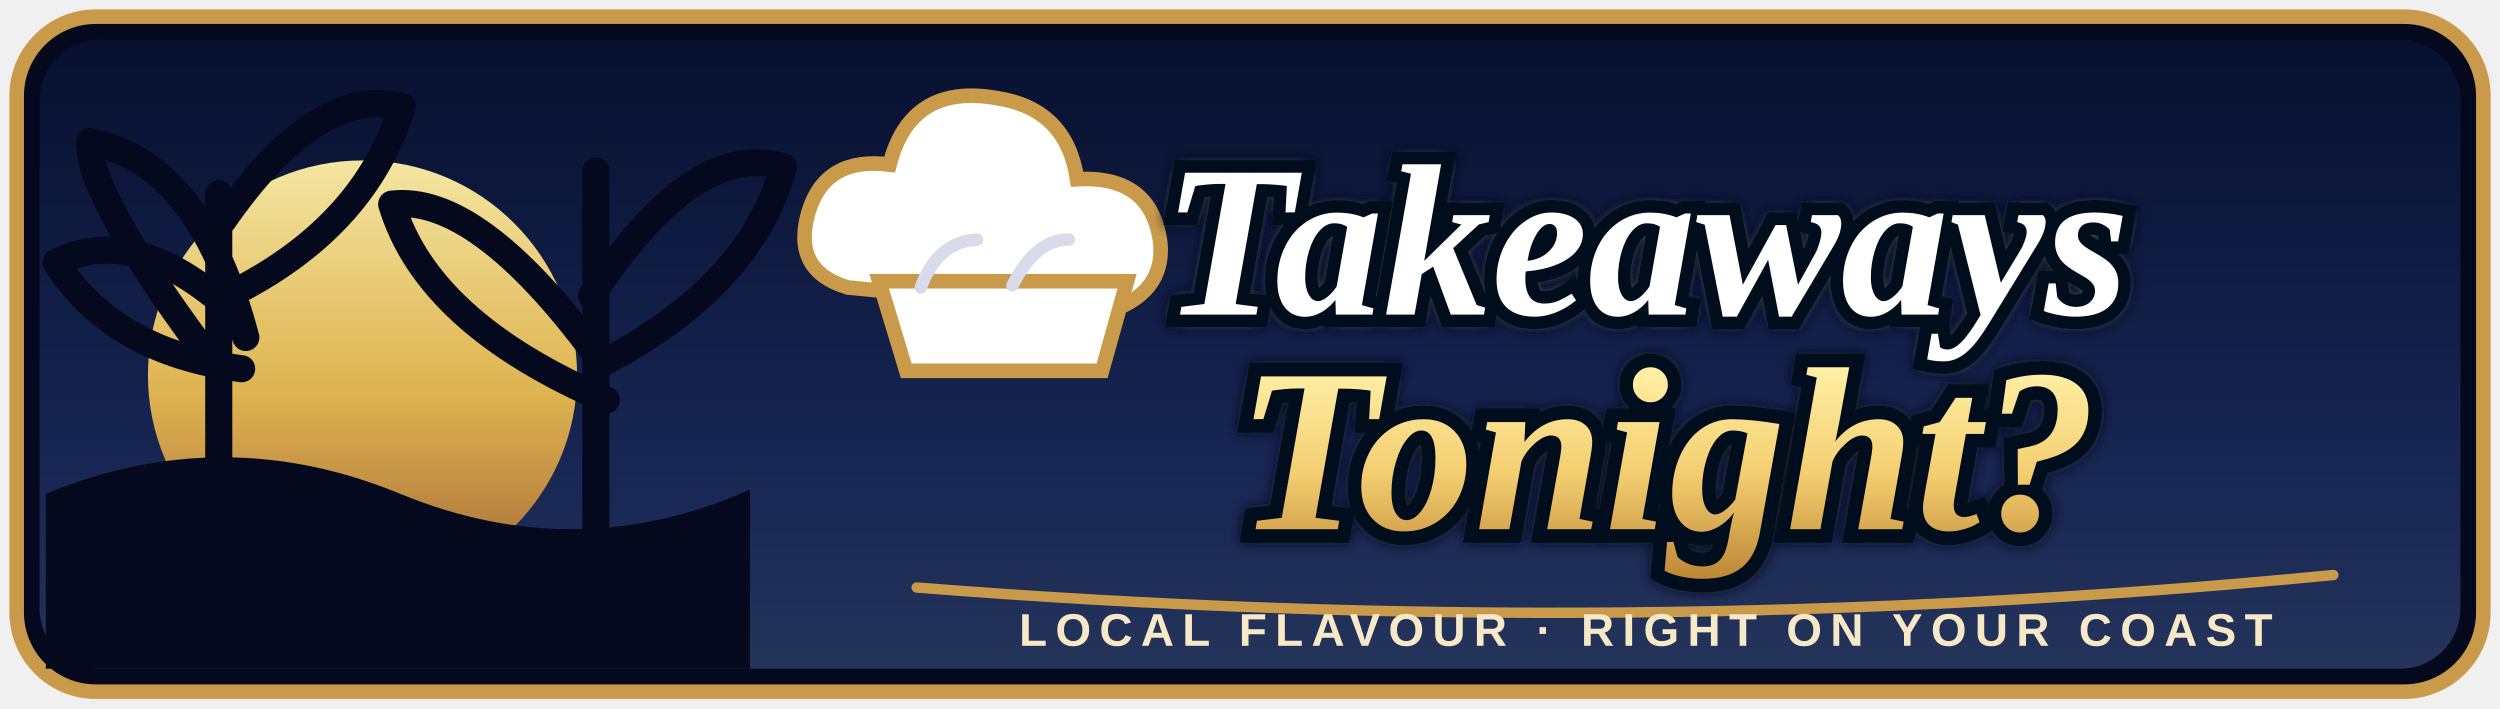
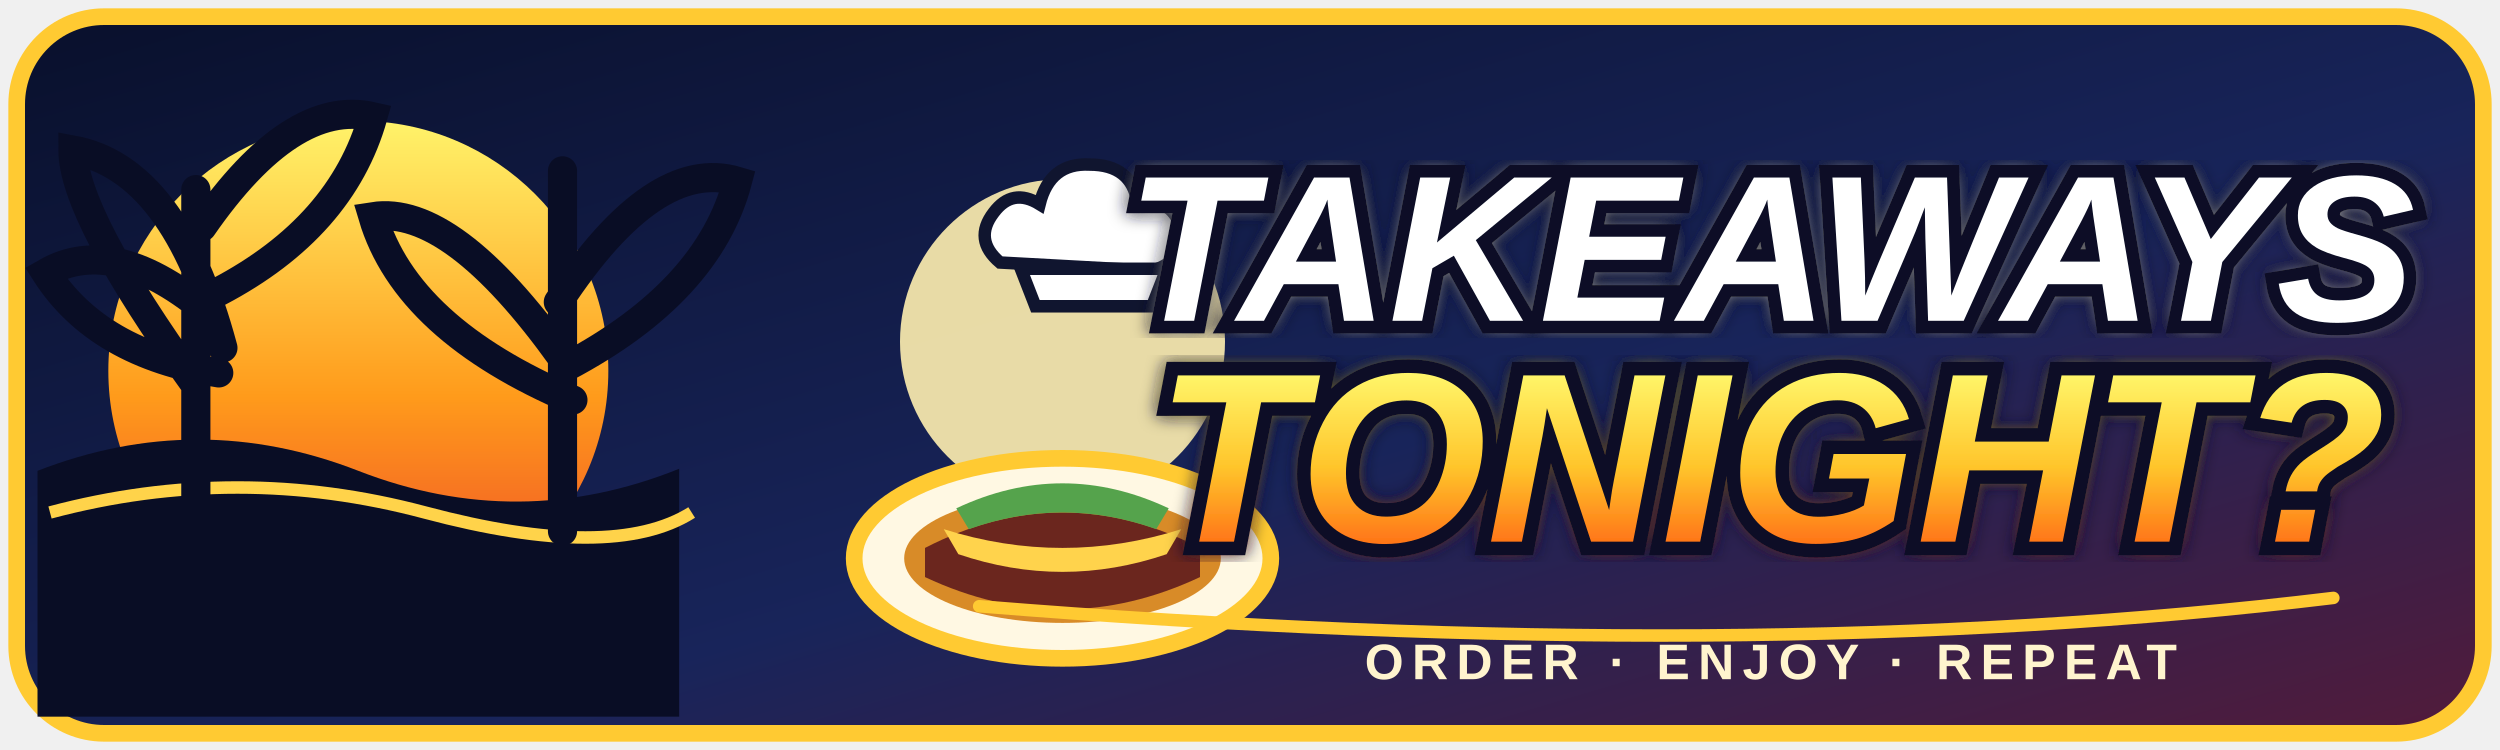
- <svg xmlns="http://www.w3.org/2000/svg" viewBox="0 0 1200 340" role="img" aria-labelledby="title desc">
+ <svg xmlns="http://www.w3.org/2000/svg" viewBox="0 0 1200 360" role="img" aria-labelledby="title desc">
  <defs>
-     <linearGradient id="night" x2="0" y2="1">
-       <stop stop-color="#07102f" />
-       <stop offset=".68" stop-color="#172653" />
-       <stop offset="1" stop-color="#25345a" />
+     <linearGradient id="bg" x2="1" y2="1">
+       <stop stop-color="#09102c" />
+       <stop offset=".58" stop-color="#18245a" />
+       <stop offset="1" stop-color="#521b3b" />
    </linearGradient>
    <linearGradient id="sun" x2="0" y2="1">
-       <stop stop-color="#fff0a6" />
-       <stop offset=".55" stop-color="#e8b94f" />
-       <stop offset="1" stop-color="#a96b35" />
+       <stop stop-color="#fff36a" />
+       <stop offset=".55" stop-color="#ff9b1b" />
+       <stop offset="1" stop-color="#ed4429" />
    </linearGradient>
    <linearGradient id="gold" x2="0" y2="1">
-       <stop stop-color="#fff0a6" />
-       <stop offset=".5" stop-color="#f4ce70" />
-       <stop offset="1" stop-color="#bd8736" />
+       <stop stop-color="#fff66a" />
+       <stop offset=".55" stop-color="#ffc52b" />
+       <stop offset="1" stop-color="#ff7418" />
    </linearGradient>
    <filter id="shadow">
-       <feGaussianBlur stdDeviation="3" result="b" />
+       <feGaussianBlur stdDeviation="4" result="b" />
      <feMerge>
        <feMergeNode in="b" />
        <feMergeNode in="SourceGraphic" />
      </feMerge>
    </filter>
  </defs>
-   <rect x="8" y="8" width="1184" height="324" rx="38" fill="#05091d" stroke="#c99a4a" stroke-width="7" />
-   <rect x="19" y="19" width="1162" height="302" rx="29" fill="url(#night)" />
-   <circle cx="174" cy="180" r="103" fill="url(#sun)" opacity=".95" />
-   <path d="M22 237q85-35 170 0t168-2v86H22z" fill="#05091d" />
-   <g fill="none" stroke="#05091d" stroke-width="13" stroke-linecap="round" stroke-linejoin="round">
-     <path d="M105 252V93m0 85Q42 95 43 68q53 10 75 94m-11-56q45-65 86-55-17 56-78 88m-4 10q-47-42-84-23 27 43 89 51" />
-     <path d="M286 255V82m0 88q-57-77-98-72 17 57 103 94m-7-50q49-75 92-62-15 57-88 95" />
+   <rect x="8" y="8" width="1184" height="344" rx="42" fill="url(#bg)" stroke="#ffca32" stroke-width="8" />
+   <circle cx="172" cy="178" r="120" fill="url(#sun)" />
+   <path d="M18 226q77-30 154 0t154-1v119H18z" fill="#090d25" />
+   <path d="M24 246q90-24 180 0t128 0" fill="none" stroke="#ffd34a" stroke-width="6" />
+   <g fill="none" stroke="#090d25" stroke-width="14" stroke-linecap="round">
+     <path d="M94 255V91m0 94Q35 103 35 72q49 9 72 95m-10-58q43-62 82-53-15 53-74 84m-4 11q-46-39-79-20 25 39 83 48" />
+     <path d="M270 255V82m0 90q-53-74-91-68 16 54 96 88m-7-47q46-70 86-58-14 53-82 89" />
  </g>
-   <g transform="translate(380 47)">
-     <path d="M27 91Q0 83 8 55q8-27 39-23 10-39 51-32 34 5 39 39 36-2 40 31 2 24-26 33z" fill="#fff" stroke="#c99a4a" stroke-width="7" />
-     <path d="M42 88h119l-12 43H55z" fill="#fff" stroke="#c99a4a" stroke-width="7" />
-     <path d="M62 91q8-22 27-23m17 22q11-22 27-22" stroke="#d7dbea" stroke-width="6" fill="none" stroke-linecap="round" />
+   <g transform="translate(410 32)">
+     <circle cx="100" cy="132" r="78" fill="#fff0b0" opacity=".9" />
+     <ellipse cx="100" cy="236" rx="100" ry="48" fill="#fff8e3" stroke="#ffca32" stroke-width="8" />
+     <ellipse cx="100" cy="236" rx="76" ry="31" fill="#d88b28" />
+     <path d="M34 231q66-34 132 0v14q-66 31-132 0z" fill="#6b261e" />
+     <path d="M43 222q57 18 114 0l-7 12q-50 17-100 0z" fill="#ffd34c" />
+     <path d="M49 212q51-24 102 0l-6 10q-45-16-90 0z" fill="#55a34c" />
+     <path d="M70 94q-13-11-3-24 9-12 22-4 5-20 24-19 20 0 23 18 18-2 21 14 2 14-14 19z" fill="#fff" stroke="#10152f" stroke-width="6" />
+     <path d="M80 97h70l-7 18H87z" fill="#fff" stroke="#10152f" stroke-width="6" />
  </g>
-   <text x="790" y="151" text-anchor="middle" font-family="Georgia,'Times New Roman',serif" font-size="104" font-style="italic" font-weight="bold" fill="#fff" stroke="#05091d" stroke-width="12" paint-order="stroke" filter="url(#shadow)">Takeaways</text>
-   <text x="800" y="254" text-anchor="middle" font-family="Georgia,'Times New Roman',serif" font-size="112" font-style="italic" font-weight="bold" fill="url(#gold)" stroke="#05091d" stroke-width="13" paint-order="stroke" filter="url(#shadow)">Tonight?</text>
-   <path d="M440 282Q780 309 1120 276" fill="none" stroke="#c99a4a" stroke-width="5" stroke-linecap="round" />
-   <text x="790" y="310" text-anchor="middle" font-family="Arial,sans-serif" font-size="22" font-weight="700" letter-spacing="4" fill="#f7e9c7">LOCAL FLAVOUR · RIGHT ON YOUR COAST</text>
+   <text x="850" y="154" text-anchor="middle" font-family="Arial,sans-serif" font-size="100" font-weight="1000" font-style="italic" fill="#fff" stroke="#090d25" stroke-width="12" paint-order="stroke" filter="url(#shadow)">TAKEAWAYS</text>
+   <text x="850" y="260" text-anchor="middle" font-family="Arial,sans-serif" font-size="116" font-weight="1000" font-style="italic" fill="url(#gold)" stroke="#090d25" stroke-width="13" paint-order="stroke" filter="url(#shadow)">TONIGHT?</text>
+   <path d="M470 291q370 30 650-4" fill="none" stroke="#ffca32" stroke-width="6" stroke-linecap="round" />
+   <text x="850" y="326" text-anchor="middle" font-family="Arial,sans-serif" font-size="24" font-weight="900" letter-spacing="4" fill="#fff4ce">ORDER · ENJOY · REPEAT</text>
</svg>
